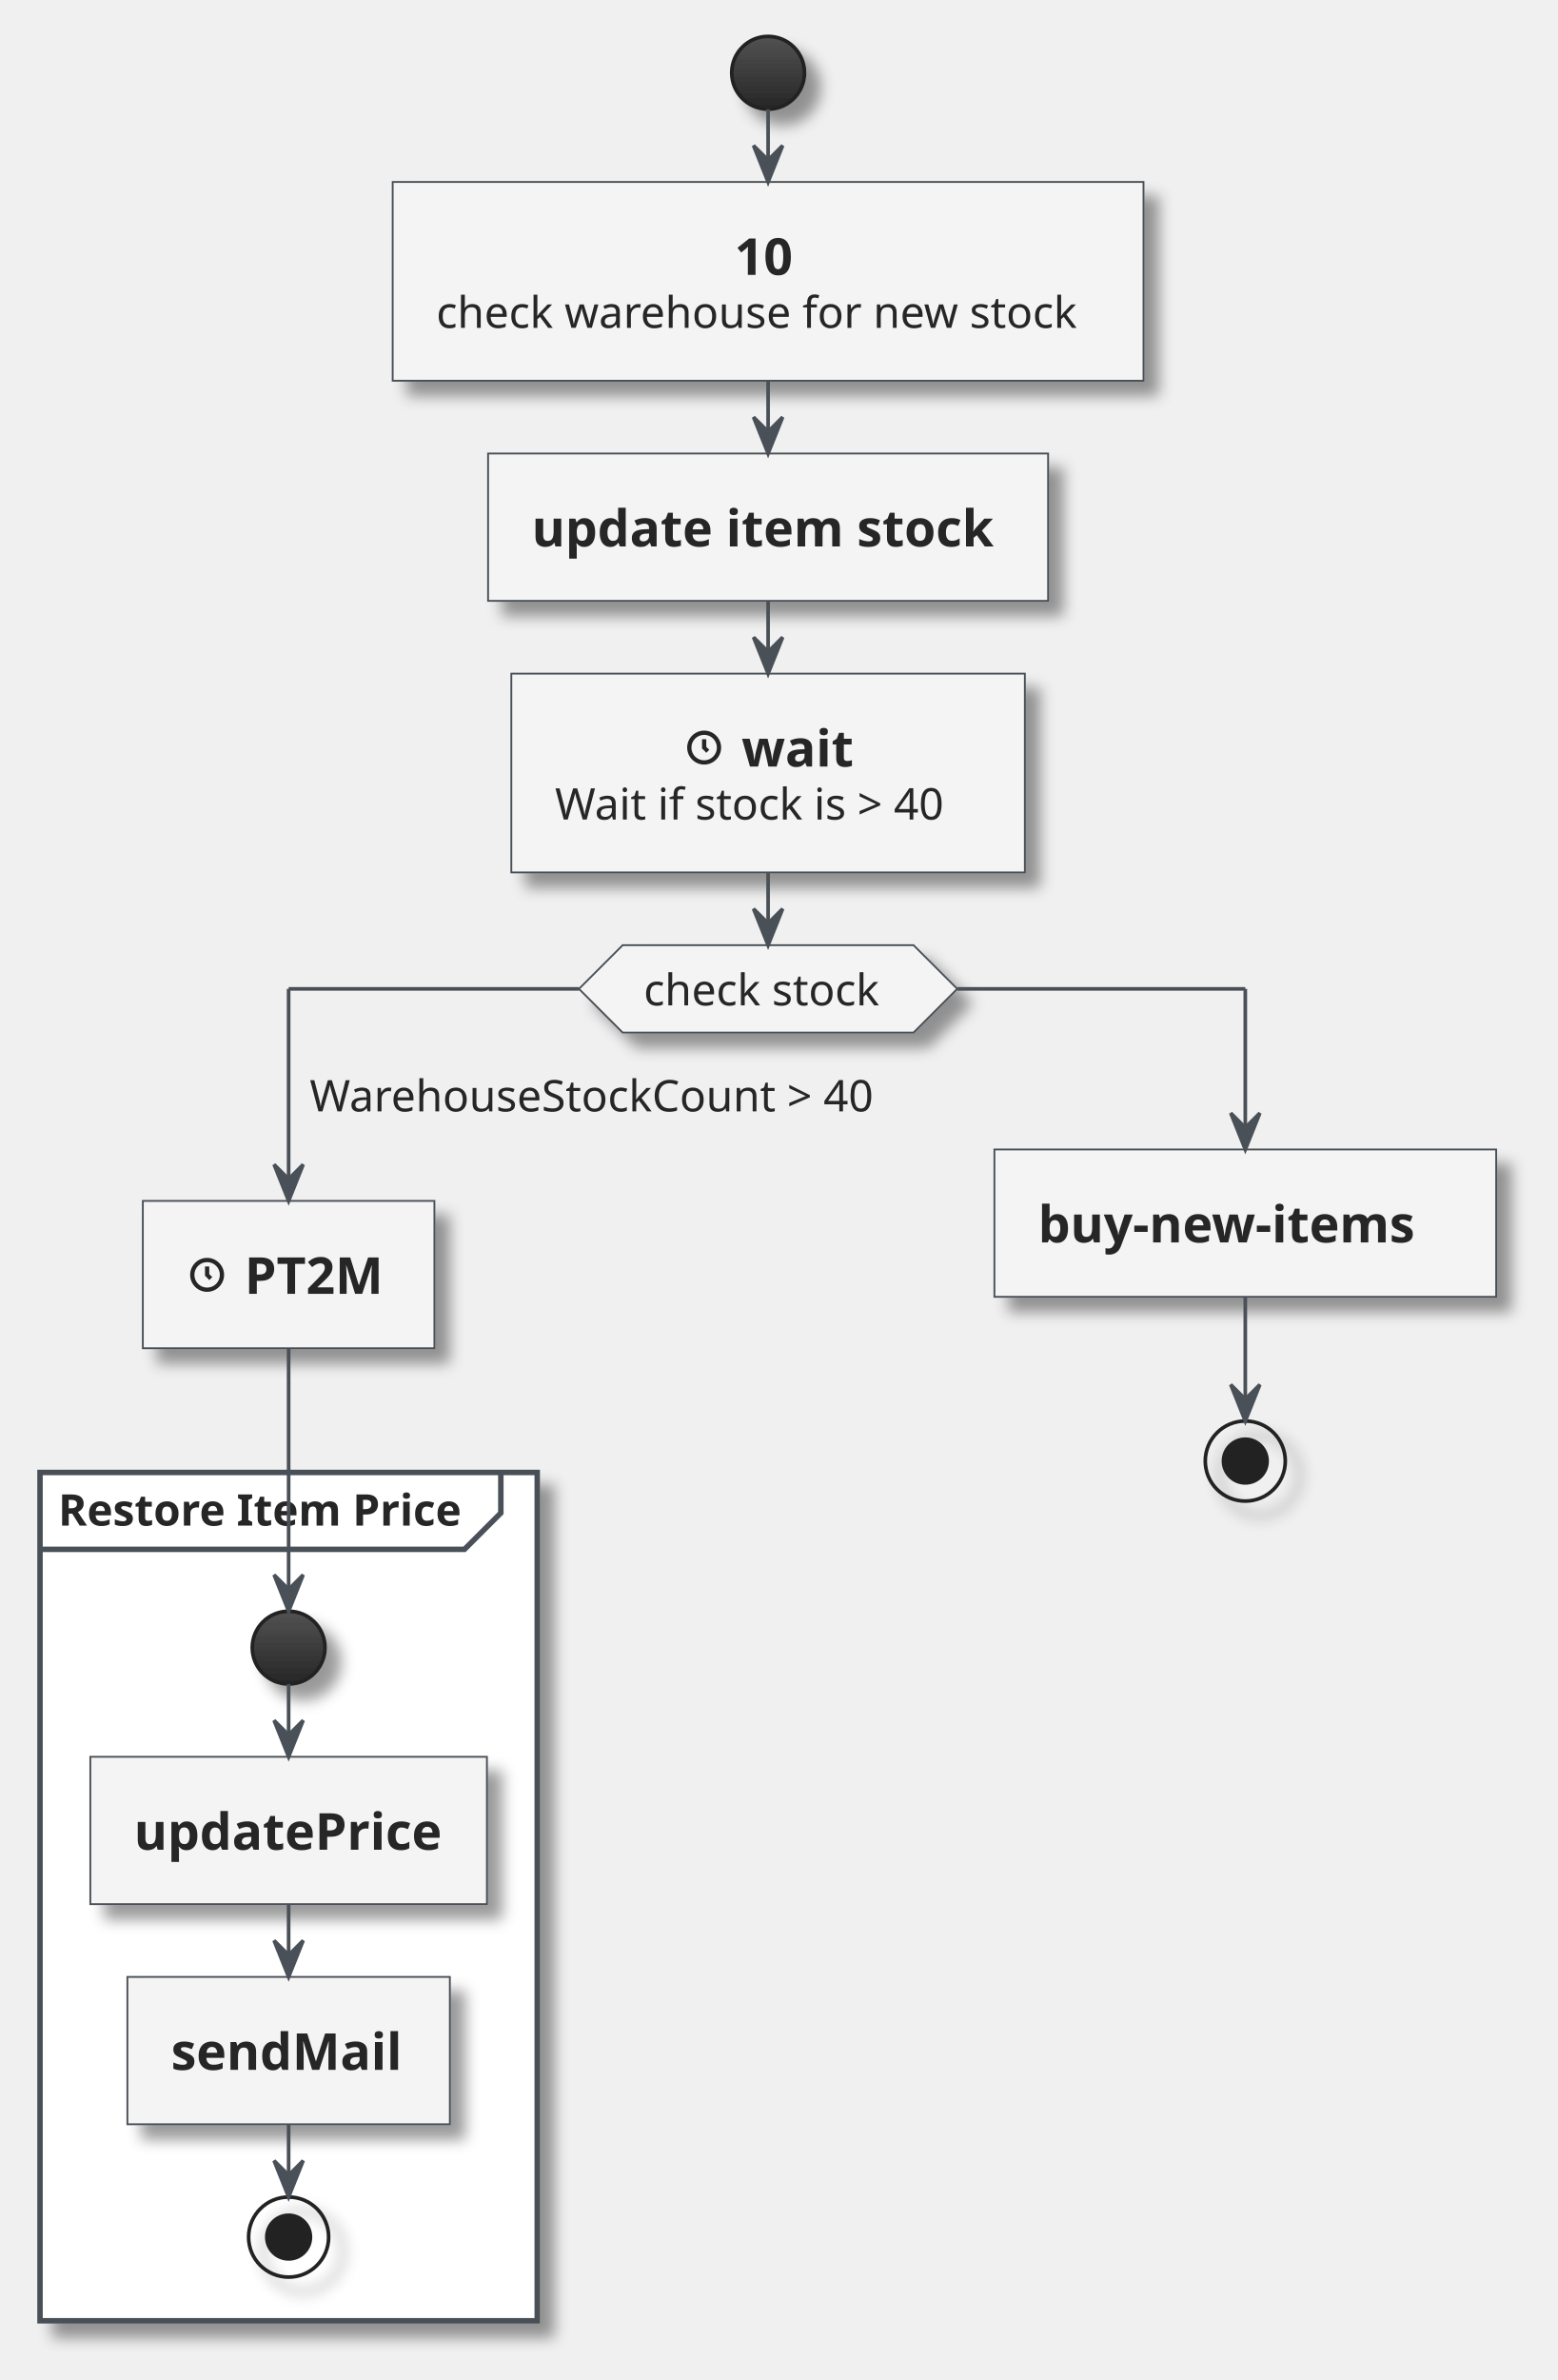
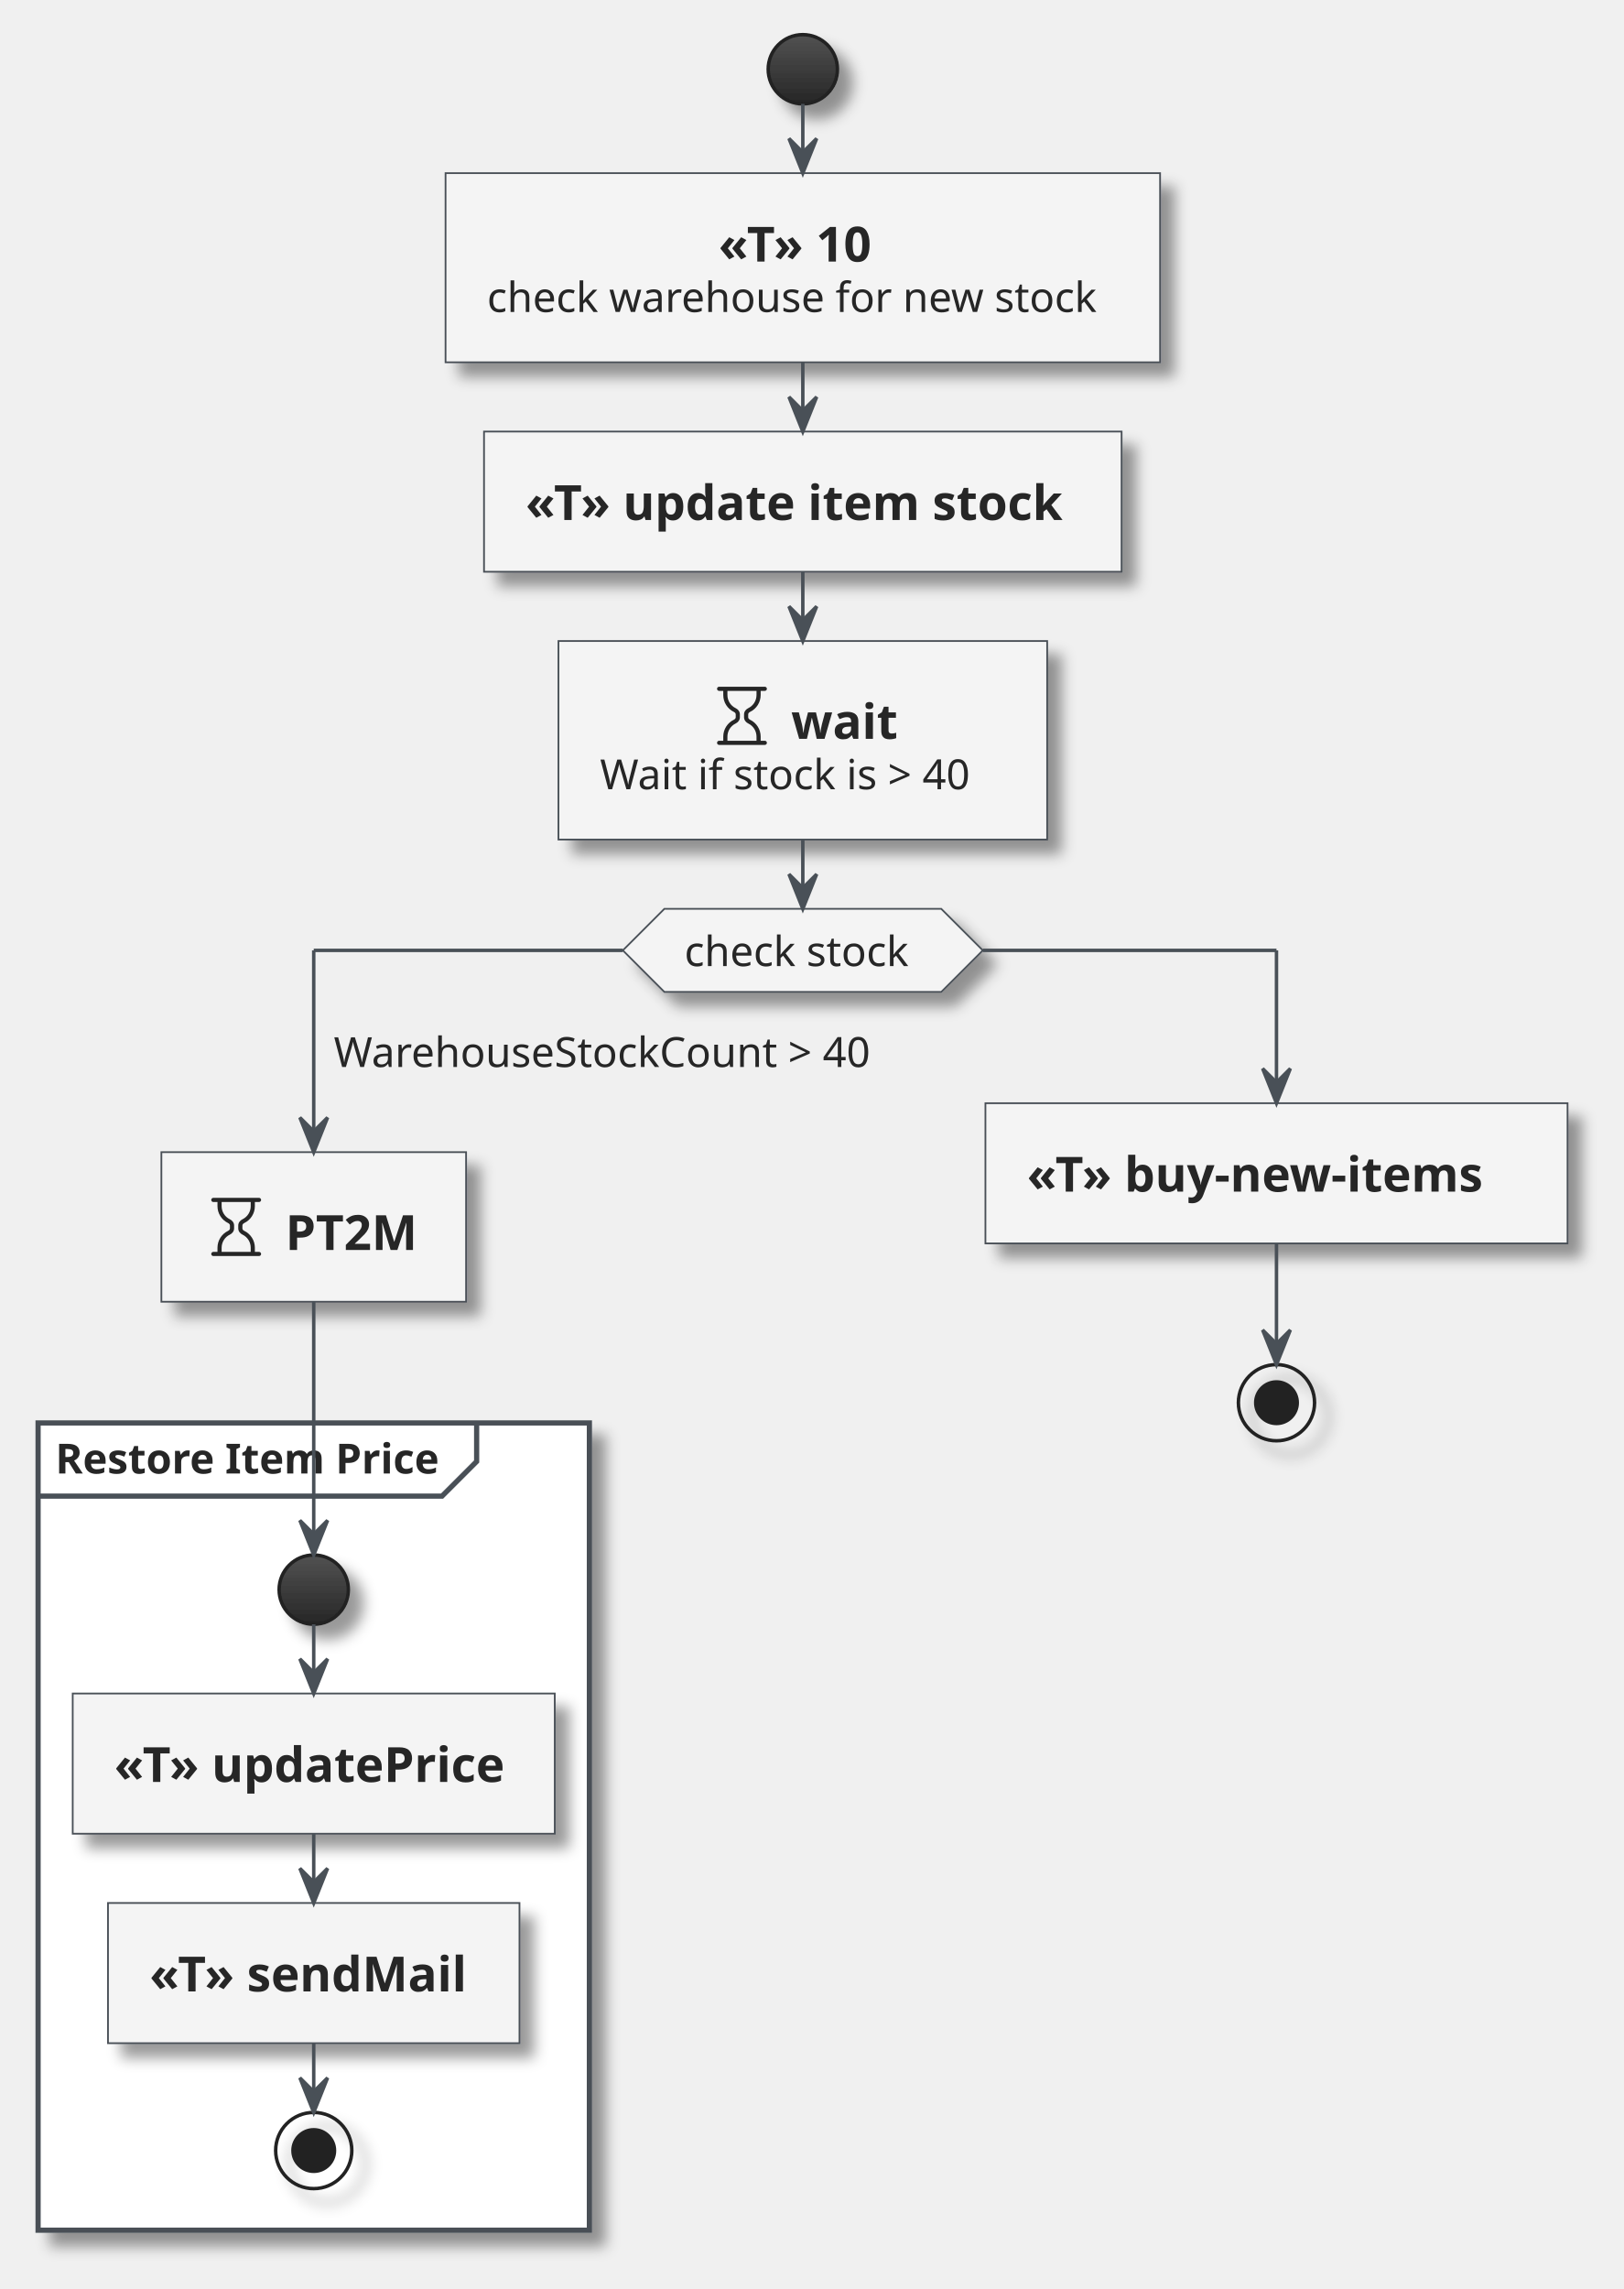
- <svg xmlns="http://www.w3.org/2000/svg" contentStyleType="text/css" data-diagram-type="ACTIVITY" height="654px" preserveAspectRatio="none" style="width:428px;height:654px;background:#FFFFFF;" version="1.1" viewBox="0 0 428 654" width="428px" zoomAndPan="magnify">
+ <svg xmlns="http://www.w3.org/2000/svg" contentStyleType="text/css" data-diagram-type="ACTIVITY" height="661px" preserveAspectRatio="none" style="width:469px;height:661px;background:#FFFFFF;" version="1.1" viewBox="0 0 469 661" width="469px" zoomAndPan="magnify">
  <defs>
-     <linearGradient id="g1x93u5h6nq1mq0" x1="50%" x2="50%" y1="0%" y2="100%">
+     <linearGradient id="g3a4qlkjis4b70" x1="50%" x2="50%" y1="0%" y2="100%">
      <stop offset="0%" stop-color="#525252" />
      <stop offset="100%" stop-color="#262626" />
    </linearGradient>
-     <filter height="300%" id="f1x93u5h6nq1mq" width="300%" x="-1" y="-1">
+     <filter height="300%" id="f3a4qlkjis4b7" width="300%" x="-1" y="-1">
      <feGaussianBlur result="blurOut" stdDeviation="2" />
      <feColorMatrix in="blurOut" result="blurOut2" type="matrix" values="0 0 0 0 0 0 0 0 0 0 0 0 0 0 0 0 0 0 .4 0" />
      <feOffset dx="4" dy="4" in="blurOut2" result="blurOut3" />
      <feBlend in="SourceGraphic" in2="blurOut3" mode="normal" />
    </filter>
-     <linearGradient id="g1x93u5h6nq1mq1" x1="50%" x2="50%" y1="0%" y2="100%">
+     <linearGradient id="g3a4qlkjis4b71" x1="50%" x2="50%" y1="0%" y2="100%">
      <stop offset="0%" stop-color="#F4F4F4" />
      <stop offset="100%" stop-color="#F4F4F4" />
    </linearGradient>
  </defs>
  <g>
-     <ellipse cx="211.122" cy="20" fill="url(#g1x93u5h6nq1mq0)" filter="url(#f1x93u5h6nq1mq)" rx="10" ry="10" style="stroke:#222222;stroke-width:1;" />
-     <rect fill="url(#g1x93u5h6nq1mq1)" filter="url(#f1x93u5h6nq1mq)" height="54.621" style="stroke:#495057;stroke-width:0.5;" width="206.373" x="107.936" y="50" />
-     <text fill="#262626" font-family="sans-serif" font-size="14" font-weight="bold" lengthAdjust="spacing" textLength="18.471" x="201.887" y="75.535">10</text>
-     <text fill="#262626" font-family="sans-serif" font-size="12" lengthAdjust="spacing" textLength="182.373" x="119.936" y="90.09">check warehouse for new stock</text>
-     <rect fill="url(#g1x93u5h6nq1mq1)" filter="url(#f1x93u5h6nq1mq)" height="40.488" style="stroke:#495057;stroke-width:0.5;" width="153.931" x="134.157" y="124.621" />
-     <text fill="#262626" font-family="sans-serif" font-size="14" font-weight="bold" lengthAdjust="spacing" textLength="129.931" x="146.157" y="150.156">update item stock</text>
-     <rect fill="url(#g1x93u5h6nq1mq1)" filter="url(#f1x93u5h6nq1mq)" height="54.621" style="stroke:#495057;stroke-width:0.5;" width="141.152" x="140.546" y="185.109" />
-     <path d="M193.547,200.764 C190.98,200.764 188.88,202.864 188.88,205.431 C188.88,207.998 190.98,210.098 193.547,210.098 C196.113,210.098 198.214,207.998 198.214,205.431 C198.214,202.864 196.113,200.764 193.547,200.764 M193.547,201.931 C195.483,201.931 197.047,203.494 197.047,205.431 C197.047,207.368 195.483,208.931 193.547,208.931 C191.61,208.931 190.047,207.368 190.047,205.431 C190.047,203.494 191.61,201.931 193.547,201.931 M192.964,203.098 L192.964,205.688 L193.15,205.839 L193.733,206.423 L194.13,206.866 L194.97,206.026 L194.527,205.629 L194.13,205.233 L194.13,203.121 L192.964,203.121" fill="#262626" />
-     <text fill="#262626" font-family="sans-serif" font-size="14" font-weight="bold" lengthAdjust="spacing" textLength="30.536" x="203.828" y="210.644">wait</text>
-     <text fill="#262626" font-family="sans-serif" font-size="12" lengthAdjust="spacing" textLength="117.152" x="152.546" y="225.199">Wait if stock is &gt; 40</text>
-     <polygon fill="url(#g1x93u5h6nq1mq1)" filter="url(#f1x93u5h6nq1mq)" points="171.139,259.731,251.106,259.731,263.106,271.731,251.106,283.731,171.139,283.731,159.139,271.731,171.139,259.731" style="stroke:#495057;stroke-width:0.5;" />
-     <text fill="#262626" font-family="sans-serif" font-size="12" lengthAdjust="spacing" textLength="68.373" x="176.935" y="276.266">check stock</text>
-     <rect fill="url(#g1x93u5h6nq1mq1)" filter="url(#f1x93u5h6nq1mq)" height="40.488" style="stroke:#495057;stroke-width:0.5;" width="80.136" x="39.264" y="329.996" />
-     <path d="M56.931,345.651 C54.364,345.651 52.264,347.751 52.264,350.318 C52.264,352.884 54.364,354.984 56.931,354.984 C59.497,354.984 61.597,352.884 61.597,350.318 C61.597,347.751 59.497,345.651 56.931,345.651 M56.931,346.818 C58.867,346.818 60.431,348.381 60.431,350.318 C60.431,352.254 58.867,353.818 56.931,353.818 C54.994,353.818 53.431,352.254 53.431,350.318 C53.431,348.381 54.994,346.818 56.931,346.818 M56.347,347.984 L56.347,350.574 L56.534,350.726 L57.117,351.309 L57.514,351.753 L58.354,350.913 L57.911,350.516 L57.514,350.119 L57.514,348.008 L56.347,348.008" fill="#262626" />
-     <text fill="#262626" font-family="sans-serif" font-size="14" font-weight="bold" lengthAdjust="spacing" textLength="40.188" x="67.212" y="355.531">PT2M</text>
-     <rect fill="#FFFFFF" filter="url(#f1x93u5h6nq1mq)" height="233.109" style="stroke:#495057;stroke-width:1.5;" width="136.664" x="11" y="404.617" />
-     <path d="M137.664,404.617 L137.664,415.75 L127.664,425.75 L11,425.75" fill="none" style="stroke:#495057;stroke-width:1.5;" />
-     <text fill="#262626" font-family="sans-serif" font-size="12" font-weight="bold" lengthAdjust="spacing" textLength="112.664" x="16" y="419.219">Restore Item Price</text>
-     <ellipse cx="79.332" cy="452.75" fill="url(#g1x93u5h6nq1mq0)" filter="url(#f1x93u5h6nq1mq)" rx="10" ry="10" style="stroke:#222222;stroke-width:1;" />
-     <rect fill="url(#g1x93u5h6nq1mq1)" filter="url(#f1x93u5h6nq1mq)" height="40.488" style="stroke:#495057;stroke-width:0.5;" width="109.012" x="24.826" y="482.75" />
-     <text fill="#262626" font-family="sans-serif" font-size="14" font-weight="bold" lengthAdjust="spacing" textLength="85.012" x="36.826" y="508.285">updatePrice</text>
-     <rect fill="url(#g1x93u5h6nq1mq1)" filter="url(#f1x93u5h6nq1mq)" height="40.488" style="stroke:#495057;stroke-width:0.5;" width="88.634" x="35.015" y="543.238" />
-     <text fill="#262626" font-family="sans-serif" font-size="14" font-weight="bold" lengthAdjust="spacing" textLength="64.634" x="47.015" y="568.773">sendMail</text>
-     <ellipse cx="79.332" cy="614.727" fill="none" filter="url(#f1x93u5h6nq1mq)" rx="11" ry="11" style="stroke:#222222;stroke-width:1;" />
-     <ellipse cx="79.332" cy="614.727" fill="#222222" rx="6" ry="6" style="stroke:#222222;stroke-width:1;" />
-     <rect fill="url(#g1x93u5h6nq1mq1)" filter="url(#f1x93u5h6nq1mq)" height="40.488" style="stroke:#495057;stroke-width:0.5;" width="137.914" x="273.33" y="315.863" />
-     <text fill="#262626" font-family="sans-serif" font-size="14" font-weight="bold" lengthAdjust="spacing" textLength="113.914" x="285.33" y="341.398">buy-new-items</text>
-     <ellipse cx="342.287" cy="401.484" fill="none" filter="url(#f1x93u5h6nq1mq)" rx="11" ry="11" style="stroke:#222222;stroke-width:1;" />
-     <ellipse cx="342.287" cy="401.484" fill="#222222" rx="6" ry="6" style="stroke:#222222;stroke-width:1;" />
-     <line style="stroke:#495057;stroke-width:1;" x1="211.122" x2="211.122" y1="30" y2="50" />
-     <polygon fill="#495057" points="207.122,40,211.122,50,215.122,40,211.122,44" style="stroke:#495057;stroke-width:1;" />
-     <line style="stroke:#495057;stroke-width:1;" x1="211.122" x2="211.122" y1="104.621" y2="124.621" />
-     <polygon fill="#495057" points="207.122,114.621,211.122,124.621,215.122,114.621,211.122,118.621" style="stroke:#495057;stroke-width:1;" />
-     <line style="stroke:#495057;stroke-width:1;" x1="211.122" x2="211.122" y1="165.109" y2="185.109" />
-     <polygon fill="#495057" points="207.122,175.109,211.122,185.109,215.122,175.109,211.122,179.109" style="stroke:#495057;stroke-width:1;" />
-     <line style="stroke:#495057;stroke-width:1;" x1="79.332" x2="79.332" y1="462.75" y2="482.75" />
-     <polygon fill="#495057" points="75.332,472.75,79.332,482.75,83.332,472.75,79.332,476.75" style="stroke:#495057;stroke-width:1;" />
-     <line style="stroke:#495057;stroke-width:1;" x1="79.332" x2="79.332" y1="523.238" y2="543.238" />
-     <polygon fill="#495057" points="75.332,533.238,79.332,543.238,83.332,533.238,79.332,537.238" style="stroke:#495057;stroke-width:1;" />
-     <line style="stroke:#495057;stroke-width:1;" x1="79.332" x2="79.332" y1="583.727" y2="603.727" />
-     <polygon fill="#495057" points="75.332,593.727,79.332,603.727,83.332,593.727,79.332,597.727" style="stroke:#495057;stroke-width:1;" />
-     <line style="stroke:#495057;stroke-width:1;" x1="79.332" x2="79.332" y1="370.484" y2="442.75" />
-     <polygon fill="#495057" points="75.332,432.75,79.332,442.75,83.332,432.75,79.332,436.75" style="stroke:#495057;stroke-width:1;" />
-     <line style="stroke:#495057;stroke-width:1;" x1="342.287" x2="342.287" y1="356.352" y2="390.484" />
-     <polygon fill="#495057" points="338.287,380.484,342.287,390.484,346.287,380.484,342.287,384.484" style="stroke:#495057;stroke-width:1;" />
-     <line style="stroke:#495057;stroke-width:1;" x1="159.139" x2="79.332" y1="271.731" y2="271.731" />
-     <line style="stroke:#495057;stroke-width:1;" x1="79.332" x2="79.332" y1="271.731" y2="329.996" />
-     <polygon fill="#495057" points="75.332,319.996,79.332,329.996,83.332,319.996,79.332,323.996" style="stroke:#495057;stroke-width:1;" />
-     <text fill="#262626" font-family="sans-serif" font-size="12" lengthAdjust="spacing" textLength="162.404" x="85.129" y="305.398">WarehouseStockCount &gt; 40</text>
-     <line style="stroke:#495057;stroke-width:1;" x1="263.106" x2="342.287" y1="271.731" y2="271.731" />
-     <line style="stroke:#495057;stroke-width:1;" x1="342.287" x2="342.287" y1="271.731" y2="315.863" />
-     <polygon fill="#495057" points="338.287,305.863,342.287,315.863,346.287,305.863,342.287,309.863" style="stroke:#495057;stroke-width:1;" />
-     <line style="stroke:#495057;stroke-width:1;" x1="211.122" x2="211.122" y1="239.731" y2="259.731" />
-     <polygon fill="#495057" points="207.122,249.731,211.122,259.731,215.122,249.731,211.122,253.731" style="stroke:#495057;stroke-width:1;" />
+     <ellipse cx="231.87" cy="20" fill="url(#g3a4qlkjis4b70)" filter="url(#f3a4qlkjis4b7)" rx="10" ry="10" style="stroke:#222222;stroke-width:1;" />
+     <rect fill="url(#g3a4qlkjis4b71)" filter="url(#f3a4qlkjis4b7)" height="54.621" style="stroke:#495057;stroke-width:0.5;" width="206.373" x="128.684" y="50" />
+     <text fill="#262626" font-family="sans-serif" font-size="14" font-weight="bold" lengthAdjust="spacing" textLength="48.685" x="207.527" y="75.535">«T» 10</text>
+     <text fill="#262626" font-family="sans-serif" font-size="12" lengthAdjust="spacing" textLength="182.373" x="140.684" y="90.09">check warehouse for new stock</text>
+     <rect fill="url(#g3a4qlkjis4b71)" filter="url(#f3a4qlkjis4b7)" height="40.488" style="stroke:#495057;stroke-width:0.5;" width="184.145" x="139.797" y="124.621" />
+     <text fill="#262626" font-family="sans-serif" font-size="14" font-weight="bold" lengthAdjust="spacing" textLength="160.145" x="151.797" y="150.156">«T» update item stock</text>
+     <rect fill="url(#g3a4qlkjis4b71)" filter="url(#f3a4qlkjis4b7)" height="57.333" style="stroke:#495057;stroke-width:0.5;" width="141.152" x="161.294" y="185.109" />
+     <path d="M207.095,198.909 A0.6,0.6 0 0 1 207.695,198.309 L220.895,198.309 A0.6,0.6 0 0 1 220.895,199.509 L219.695,199.509 L219.695,200.709 A5.4,5.4 0 0 1 216.626,205.581 C216.279,205.748 216.095,206.034 216.095,206.289 L216.095,207.129 C216.095,207.385 216.28,207.671 216.626,207.837 A5.4,5.4 0 0 1 219.695,212.709 L219.695,213.909 L220.895,213.909 A0.6,0.6 0 0 1 220.895,215.109 L207.695,215.109 A0.6,0.6 0 1 1 207.695,213.909 L208.895,213.909 L208.895,212.709 A5.4,5.4 0 0 1 211.963,207.837 C212.311,207.671 212.495,207.385 212.495,207.129 L212.495,206.289 C212.495,206.034 212.31,205.748 211.963,205.581 A5.4,5.4 0 0 1 208.895,200.709 L208.895,199.509 L207.695,199.509 A0.6,0.6 0 0 1 207.095,198.909 M210.095,199.509 L210.095,200.709 A4.2,4.2 0 0 0 212.482,204.499 C213.121,204.806 213.695,205.448 213.695,206.288 L213.695,207.131 C213.695,207.971 213.121,208.613 212.482,208.92 A4.2,4.2 0 0 0 210.095,212.709 L210.095,213.909 L218.495,213.909 L218.495,212.709 A4.2,4.2 0 0 0 216.108,208.92 C215.469,208.613 214.895,207.972 214.895,207.131 L214.895,206.288 C214.895,205.448 215.469,204.806 216.108,204.499 A4.2,4.2 0 0 0 218.495,200.709 L218.495,199.509" fill="#262626" />
+     <text fill="#262626" font-family="sans-serif" font-size="14" font-weight="bold" lengthAdjust="spacing" textLength="30.536" x="228.509" y="213.356">wait</text>
+     <text fill="#262626" font-family="sans-serif" font-size="12" lengthAdjust="spacing" textLength="117.152" x="173.294" y="227.911">Wait if stock is &gt; 40</text>
+     <polygon fill="url(#g3a4qlkjis4b71)" filter="url(#f3a4qlkjis4b7)" points="191.887,262.442,271.853,262.442,283.853,274.442,271.853,286.442,191.887,286.442,179.887,274.442,191.887,262.442" style="stroke:#495057;stroke-width:0.5;" />
+     <text fill="#262626" font-family="sans-serif" font-size="12" lengthAdjust="spacing" textLength="68.373" x="197.684" y="278.977">check stock</text>
+     <rect fill="url(#g3a4qlkjis4b71)" filter="url(#f3a4qlkjis4b7)" height="43.2" style="stroke:#495057;stroke-width:0.5;" width="88.003" x="46.612" y="332.708" />
+     <path d="M61.012,346.508 A0.6,0.6 0 0 1 61.612,345.908 L74.812,345.908 A0.6,0.6 0 0 1 74.812,347.108 L73.612,347.108 L73.612,348.308 A5.4,5.4 0 0 1 70.543,353.18 C70.195,353.347 70.012,353.632 70.012,353.888 L70.012,354.728 C70.012,354.983 70.197,355.269 70.543,355.436 A5.4,5.4 0 0 1 73.612,360.308 L73.612,361.508 L74.812,361.508 A0.6,0.6 0 0 1 74.812,362.708 L61.612,362.708 A0.6,0.6 0 1 1 61.612,361.508 L62.812,361.508 L62.812,360.308 A5.4,5.4 0 0 1 65.88,355.436 C66.228,355.269 66.412,354.983 66.412,354.728 L66.412,353.888 C66.412,353.632 66.227,353.347 65.88,353.18 A5.4,5.4 0 0 1 62.812,348.308 L62.812,347.108 L61.612,347.108 A0.6,0.6 0 0 1 61.012,346.508 M64.012,347.108 L64.012,348.308 A4.2,4.2 0 0 0 66.399,352.097 C67.038,352.405 67.612,353.047 67.612,353.887 L67.612,354.729 C67.612,355.569 67.038,356.211 66.399,356.518 A4.2,4.2 0 0 0 64.012,360.308 L64.012,361.508 L72.412,361.508 L72.412,360.308 A4.2,4.2 0 0 0 70.025,356.518 C69.385,356.211 68.812,355.57 68.812,354.729 L68.812,353.887 C68.812,353.047 69.385,352.405 70.025,352.097 A4.2,4.2 0 0 0 72.412,348.308 L72.412,347.108" fill="#262626" />
+     <text fill="#262626" font-family="sans-serif" font-size="14" font-weight="bold" lengthAdjust="spacing" textLength="40.188" x="82.426" y="360.955">PT2M</text>
+     <rect fill="#FFFFFF" filter="url(#f3a4qlkjis4b7)" height="233.109" style="stroke:#495057;stroke-width:1.5;" width="159.227" x="11" y="410.908" />
+     <path d="M137.664,410.908 L137.664,422.041 L127.664,432.041 L11,432.041" fill="none" style="stroke:#495057;stroke-width:1.5;" />
+     <text fill="#262626" font-family="sans-serif" font-size="12" font-weight="bold" lengthAdjust="spacing" textLength="112.664" x="16" y="425.509">Restore Item Price</text>
+     <ellipse cx="90.613" cy="459.041" fill="url(#g3a4qlkjis4b70)" filter="url(#f3a4qlkjis4b7)" rx="10" ry="10" style="stroke:#222222;stroke-width:1;" />
+     <rect fill="url(#g3a4qlkjis4b71)" filter="url(#f3a4qlkjis4b7)" height="40.488" style="stroke:#495057;stroke-width:0.5;" width="139.227" x="21" y="489.041" />
+     <text fill="#262626" font-family="sans-serif" font-size="14" font-weight="bold" lengthAdjust="spacing" textLength="115.227" x="33" y="514.576">«T» updatePrice</text>
+     <rect fill="url(#g3a4qlkjis4b71)" filter="url(#f3a4qlkjis4b7)" height="40.488" style="stroke:#495057;stroke-width:0.5;" width="118.849" x="31.189" y="549.529" />
+     <text fill="#262626" font-family="sans-serif" font-size="14" font-weight="bold" lengthAdjust="spacing" textLength="94.849" x="43.189" y="575.064">«T» sendMail</text>
+     <ellipse cx="90.613" cy="621.017" fill="none" filter="url(#f3a4qlkjis4b7)" rx="11" ry="11" style="stroke:#222222;stroke-width:1;" />
+     <ellipse cx="90.613" cy="621.017" fill="#222222" rx="6" ry="6" style="stroke:#222222;stroke-width:1;" />
+     <rect fill="url(#g3a4qlkjis4b71)" filter="url(#f3a4qlkjis4b7)" height="40.488" style="stroke:#495057;stroke-width:0.5;" width="168.129" x="284.611" y="318.575" />
+     <text fill="#262626" font-family="sans-serif" font-size="14" font-weight="bold" lengthAdjust="spacing" textLength="144.129" x="296.611" y="344.11">«T» buy-new-items</text>
+     <ellipse cx="368.676" cy="405.063" fill="none" filter="url(#f3a4qlkjis4b7)" rx="11" ry="11" style="stroke:#222222;stroke-width:1;" />
+     <ellipse cx="368.676" cy="405.063" fill="#222222" rx="6" ry="6" style="stroke:#222222;stroke-width:1;" />
+     <line style="stroke:#495057;stroke-width:1;" x1="231.87" x2="231.87" y1="30" y2="50" />
+     <polygon fill="#495057" points="227.87,40,231.87,50,235.87,40,231.87,44" style="stroke:#495057;stroke-width:1;" />
+     <line style="stroke:#495057;stroke-width:1;" x1="231.87" x2="231.87" y1="104.621" y2="124.621" />
+     <polygon fill="#495057" points="227.87,114.621,231.87,124.621,235.87,114.621,231.87,118.621" style="stroke:#495057;stroke-width:1;" />
+     <line style="stroke:#495057;stroke-width:1;" x1="231.87" x2="231.87" y1="165.109" y2="185.109" />
+     <polygon fill="#495057" points="227.87,175.109,231.87,185.109,235.87,175.109,231.87,179.109" style="stroke:#495057;stroke-width:1;" />
+     <line style="stroke:#495057;stroke-width:1;" x1="90.613" x2="90.613" y1="469.041" y2="489.041" />
+     <polygon fill="#495057" points="86.613,479.041,90.613,489.041,94.613,479.041,90.613,483.041" style="stroke:#495057;stroke-width:1;" />
+     <line style="stroke:#495057;stroke-width:1;" x1="90.613" x2="90.613" y1="529.529" y2="549.529" />
+     <polygon fill="#495057" points="86.613,539.529,90.613,549.529,94.613,539.529,90.613,543.529" style="stroke:#495057;stroke-width:1;" />
+     <line style="stroke:#495057;stroke-width:1;" x1="90.613" x2="90.613" y1="590.017" y2="610.017" />
+     <polygon fill="#495057" points="86.613,600.017,90.613,610.017,94.613,600.017,90.613,604.017" style="stroke:#495057;stroke-width:1;" />
+     <line style="stroke:#495057;stroke-width:1;" x1="90.613" x2="90.613" y1="375.908" y2="449.041" />
+     <polygon fill="#495057" points="86.613,439.041,90.613,449.041,94.613,439.041,90.613,443.041" style="stroke:#495057;stroke-width:1;" />
+     <line style="stroke:#495057;stroke-width:1;" x1="368.676" x2="368.676" y1="359.063" y2="394.063" />
+     <polygon fill="#495057" points="364.676,384.063,368.676,394.063,372.676,384.063,368.676,388.063" style="stroke:#495057;stroke-width:1;" />
+     <line style="stroke:#495057;stroke-width:1;" x1="179.887" x2="90.613" y1="274.442" y2="274.442" />
+     <line style="stroke:#495057;stroke-width:1;" x1="90.613" x2="90.613" y1="274.442" y2="332.708" />
+     <polygon fill="#495057" points="86.613,322.708,90.613,332.708,94.613,322.708,90.613,326.708" style="stroke:#495057;stroke-width:1;" />
+     <text fill="#262626" font-family="sans-serif" font-size="12" lengthAdjust="spacing" textLength="162.404" x="96.41" y="308.11">WarehouseStockCount &gt; 40</text>
+     <line style="stroke:#495057;stroke-width:1;" x1="283.853" x2="368.676" y1="274.442" y2="274.442" />
+     <line style="stroke:#495057;stroke-width:1;" x1="368.676" x2="368.676" y1="274.442" y2="318.575" />
+     <polygon fill="#495057" points="364.676,308.575,368.676,318.575,372.676,308.575,368.676,312.575" style="stroke:#495057;stroke-width:1;" />
+     <line style="stroke:#495057;stroke-width:1;" x1="231.87" x2="231.87" y1="242.442" y2="262.442" />
+     <polygon fill="#495057" points="227.87,252.442,231.87,262.442,235.87,252.442,231.87,256.442" style="stroke:#495057;stroke-width:1;" />
  </g>
</svg>
